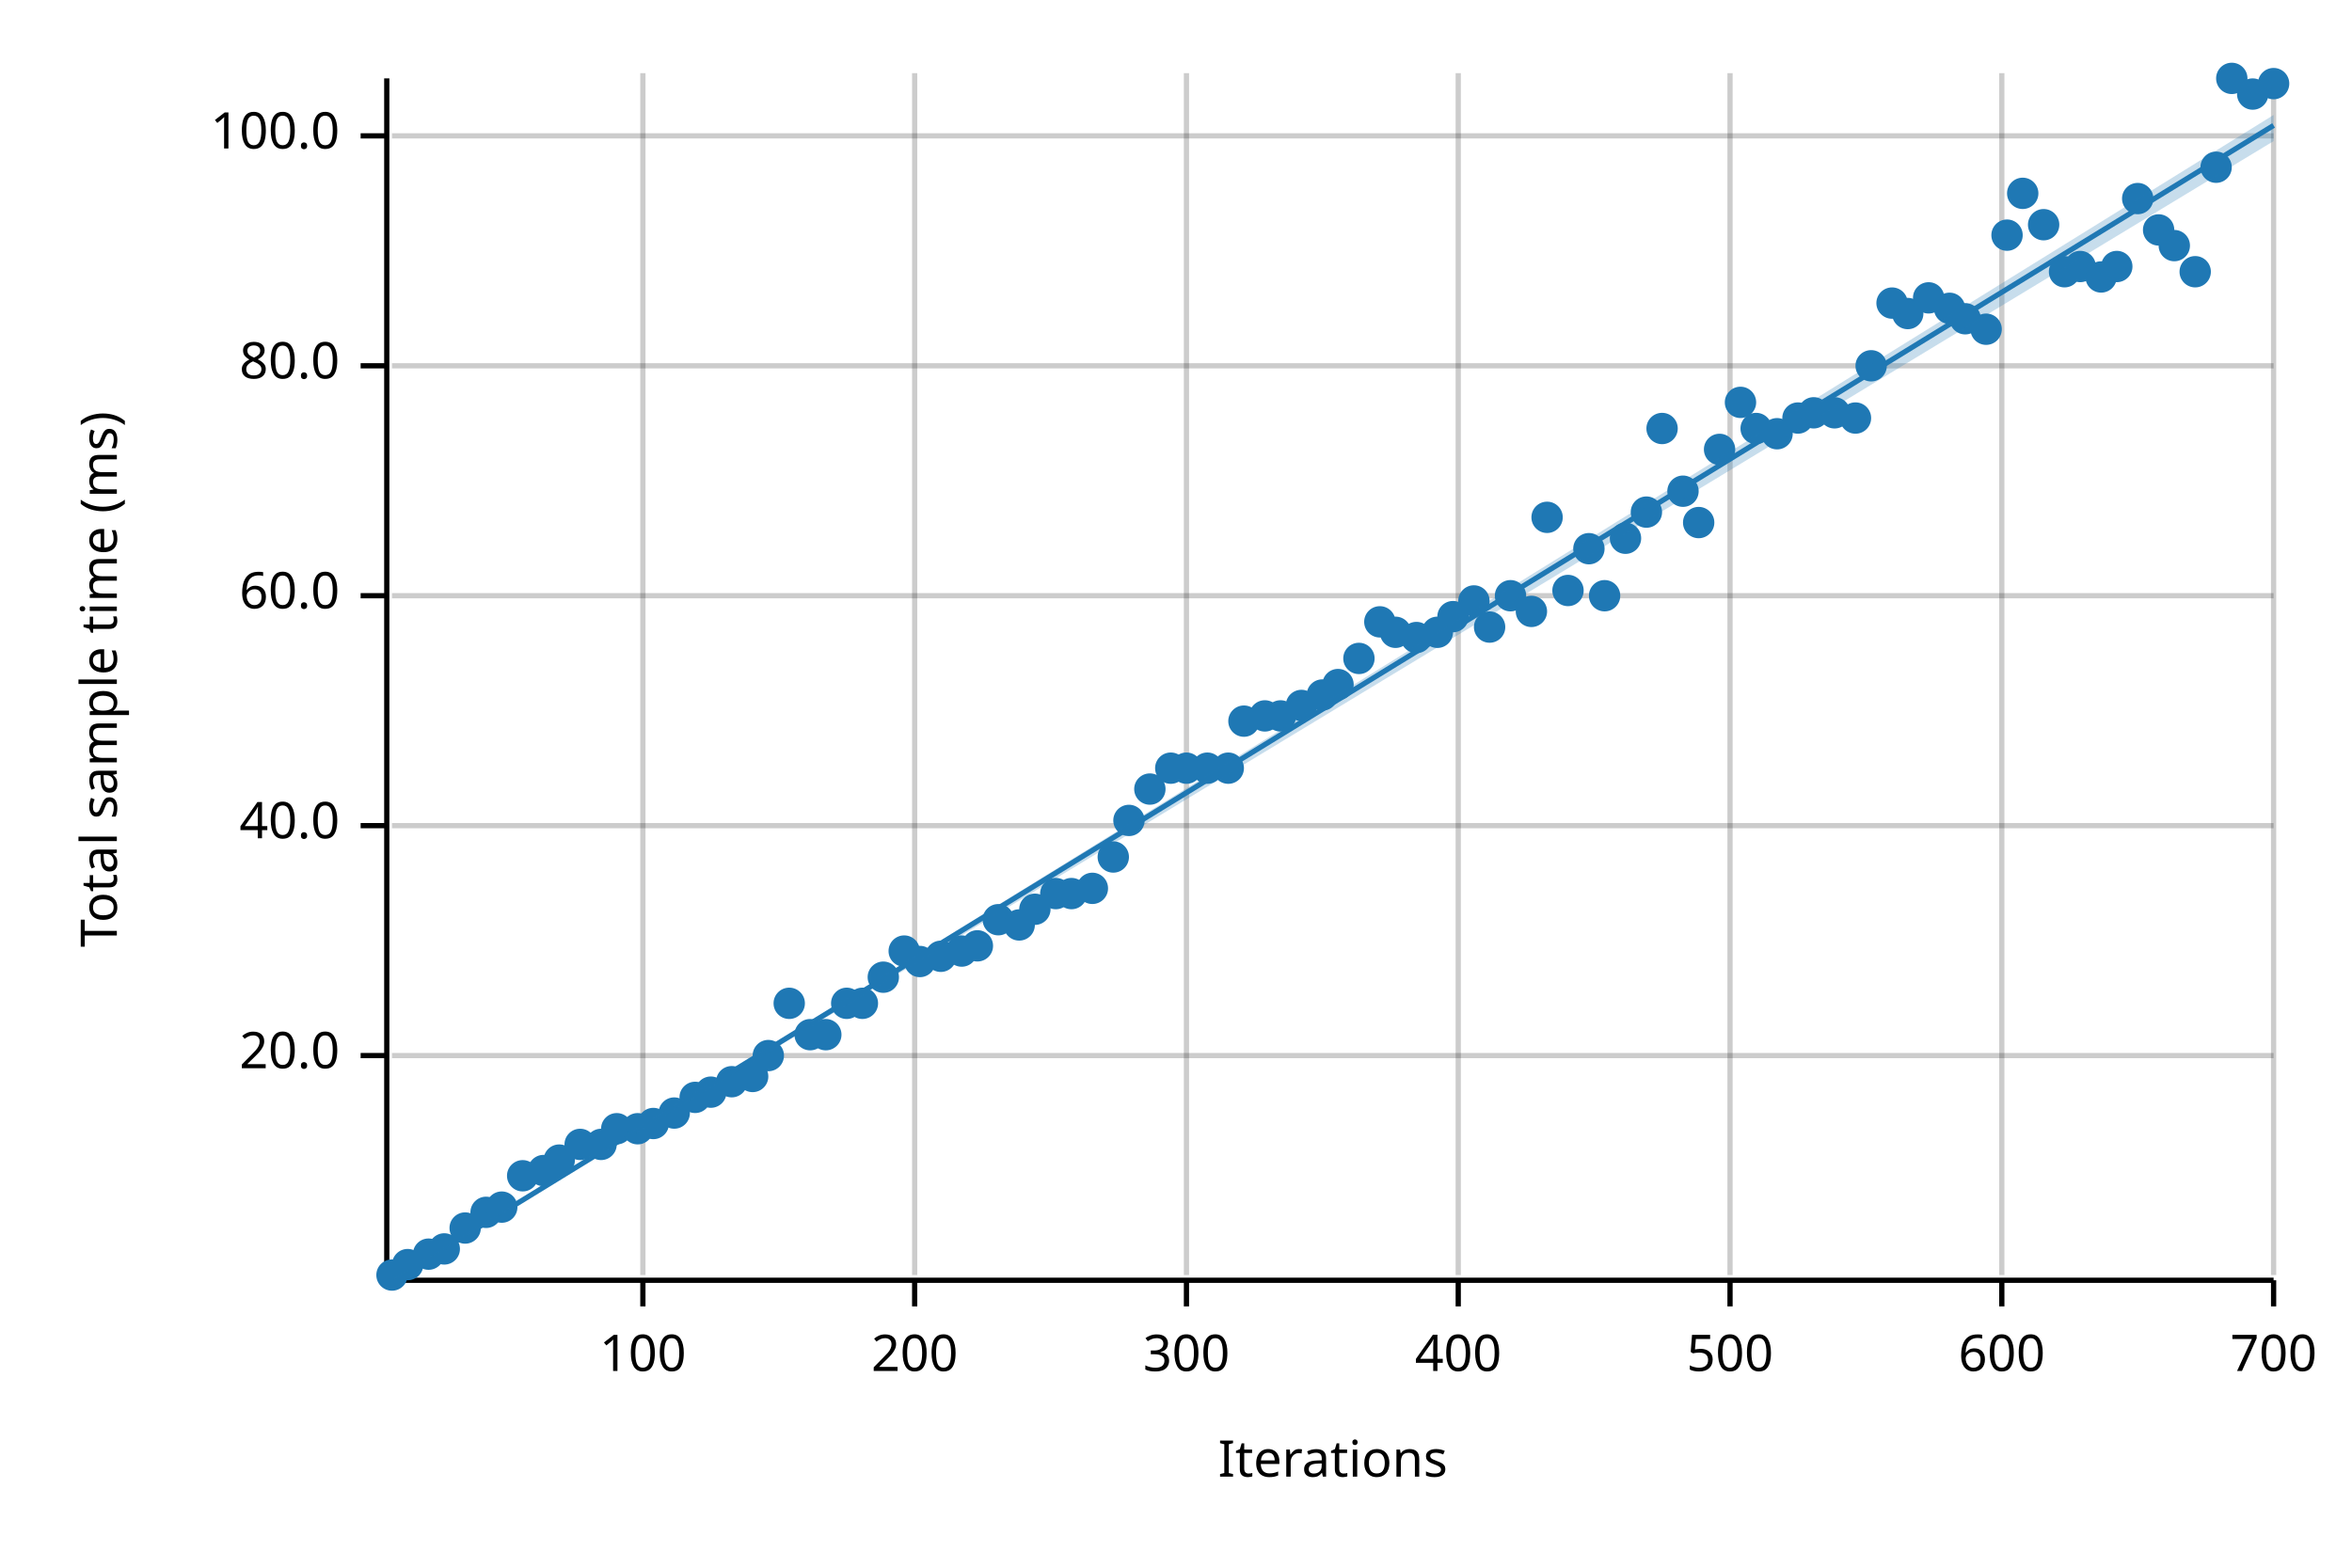
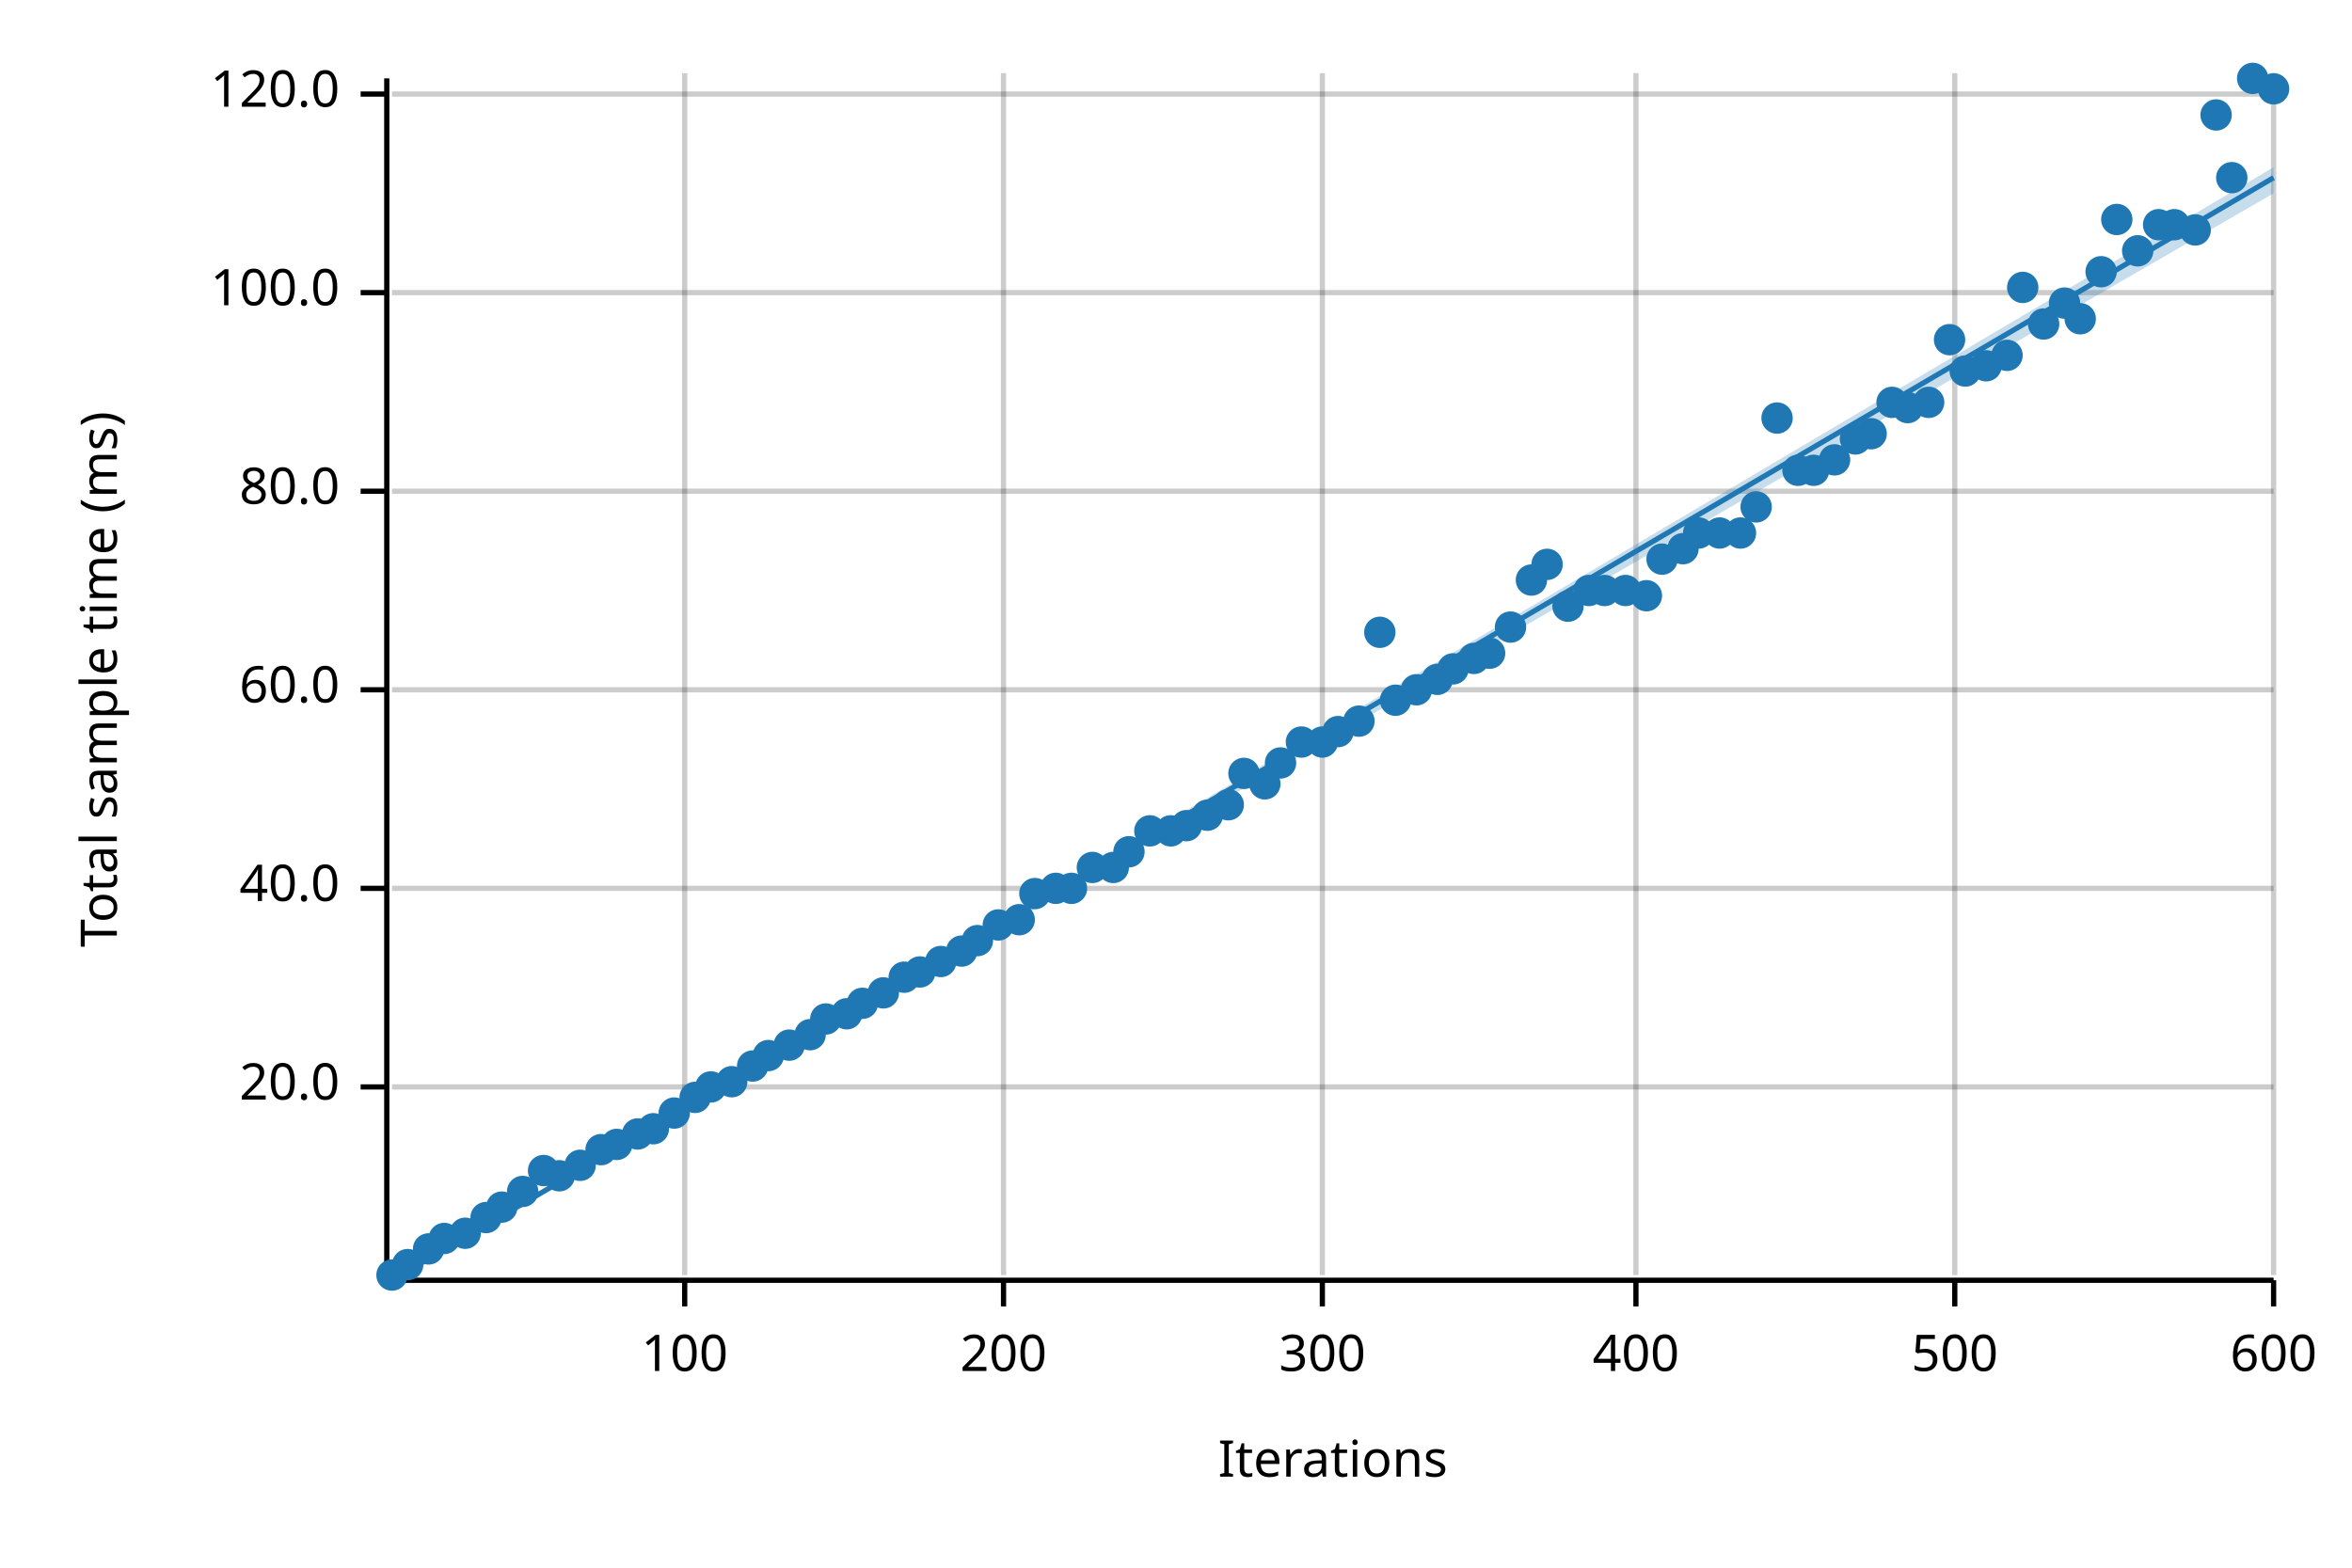
<svg xmlns="http://www.w3.org/2000/svg" width="450" height="300" viewBox="0 0 450 300">
  <text x="15" y="130" dy="0.76em" text-anchor="middle" font-family="sans-serif" font-size="9.677" opacity="1" fill="#000000" transform="rotate(270, 15, 130)">
Total sample time (ms)
</text>
  <text x="255" y="285" dy="-0.5ex" text-anchor="middle" font-family="sans-serif" font-size="9.677" opacity="1" fill="#000000">
Iterations
</text>
-   <line opacity="0.2" stroke="#000000" stroke-width="1" x1="123" y1="244" x2="123" y2="14" />
-   <line opacity="0.2" stroke="#000000" stroke-width="1" x1="175" y1="244" x2="175" y2="14" />
-   <line opacity="0.2" stroke="#000000" stroke-width="1" x1="227" y1="244" x2="227" y2="14" />
-   <line opacity="0.2" stroke="#000000" stroke-width="1" x1="279" y1="244" x2="279" y2="14" />
-   <line opacity="0.2" stroke="#000000" stroke-width="1" x1="331" y1="244" x2="331" y2="14" />
-   <line opacity="0.2" stroke="#000000" stroke-width="1" x1="383" y1="244" x2="383" y2="14" />
+   <line opacity="0.2" stroke="#000000" stroke-width="1" x1="131" y1="244" x2="131" y2="14" />
+   <line opacity="0.2" stroke="#000000" stroke-width="1" x1="192" y1="244" x2="192" y2="14" />
+   <line opacity="0.2" stroke="#000000" stroke-width="1" x1="253" y1="244" x2="253" y2="14" />
+   <line opacity="0.2" stroke="#000000" stroke-width="1" x1="313" y1="244" x2="313" y2="14" />
+   <line opacity="0.2" stroke="#000000" stroke-width="1" x1="374" y1="244" x2="374" y2="14" />
  <line opacity="0.2" stroke="#000000" stroke-width="1" x1="435" y1="244" x2="435" y2="14" />
-   <line opacity="0.2" stroke="#000000" stroke-width="1" x1="75" y1="202" x2="435" y2="202" />
-   <line opacity="0.2" stroke="#000000" stroke-width="1" x1="75" y1="158" x2="435" y2="158" />
-   <line opacity="0.2" stroke="#000000" stroke-width="1" x1="75" y1="114" x2="435" y2="114" />
-   <line opacity="0.2" stroke="#000000" stroke-width="1" x1="75" y1="70" x2="435" y2="70" />
-   <line opacity="0.2" stroke="#000000" stroke-width="1" x1="75" y1="26" x2="435" y2="26" />
+   <line opacity="0.2" stroke="#000000" stroke-width="1" x1="75" y1="208" x2="435" y2="208" />
+   <line opacity="0.2" stroke="#000000" stroke-width="1" x1="75" y1="170" x2="435" y2="170" />
+   <line opacity="0.2" stroke="#000000" stroke-width="1" x1="75" y1="132" x2="435" y2="132" />
+   <line opacity="0.2" stroke="#000000" stroke-width="1" x1="75" y1="94" x2="435" y2="94" />
+   <line opacity="0.2" stroke="#000000" stroke-width="1" x1="75" y1="56" x2="435" y2="56" />
+   <line opacity="0.2" stroke="#000000" stroke-width="1" x1="75" y1="18" x2="435" y2="18" />
  <polyline fill="none" opacity="1" stroke="#000000" stroke-width="1" points="74,15 74,245 " />
-   <text x="65" y="202" dy="0.5ex" text-anchor="end" font-family="sans-serif" font-size="9.677" opacity="1" fill="#000000">
+   <text x="65" y="208" dy="0.5ex" text-anchor="end" font-family="sans-serif" font-size="9.677" opacity="1" fill="#000000">
20.0
</text>
-   <polyline fill="none" opacity="1" stroke="#000000" stroke-width="1" points="69,202 74,202 " />
-   <text x="65" y="158" dy="0.5ex" text-anchor="end" font-family="sans-serif" font-size="9.677" opacity="1" fill="#000000">
+   <polyline fill="none" opacity="1" stroke="#000000" stroke-width="1" points="69,208 74,208 " />
+   <text x="65" y="170" dy="0.5ex" text-anchor="end" font-family="sans-serif" font-size="9.677" opacity="1" fill="#000000">
40.0
</text>
-   <polyline fill="none" opacity="1" stroke="#000000" stroke-width="1" points="69,158 74,158 " />
-   <text x="65" y="114" dy="0.5ex" text-anchor="end" font-family="sans-serif" font-size="9.677" opacity="1" fill="#000000">
+   <polyline fill="none" opacity="1" stroke="#000000" stroke-width="1" points="69,170 74,170 " />
+   <text x="65" y="132" dy="0.5ex" text-anchor="end" font-family="sans-serif" font-size="9.677" opacity="1" fill="#000000">
60.0
</text>
-   <polyline fill="none" opacity="1" stroke="#000000" stroke-width="1" points="69,114 74,114 " />
-   <text x="65" y="70" dy="0.5ex" text-anchor="end" font-family="sans-serif" font-size="9.677" opacity="1" fill="#000000">
+   <polyline fill="none" opacity="1" stroke="#000000" stroke-width="1" points="69,132 74,132 " />
+   <text x="65" y="94" dy="0.5ex" text-anchor="end" font-family="sans-serif" font-size="9.677" opacity="1" fill="#000000">
80.0
</text>
-   <polyline fill="none" opacity="1" stroke="#000000" stroke-width="1" points="69,70 74,70 " />
-   <text x="65" y="26" dy="0.5ex" text-anchor="end" font-family="sans-serif" font-size="9.677" opacity="1" fill="#000000">
+   <polyline fill="none" opacity="1" stroke="#000000" stroke-width="1" points="69,94 74,94 " />
+   <text x="65" y="56" dy="0.5ex" text-anchor="end" font-family="sans-serif" font-size="9.677" opacity="1" fill="#000000">
100.0
</text>
-   <polyline fill="none" opacity="1" stroke="#000000" stroke-width="1" points="69,26 74,26 " />
+   <polyline fill="none" opacity="1" stroke="#000000" stroke-width="1" points="69,56 74,56 " />
+   <text x="65" y="18" dy="0.5ex" text-anchor="end" font-family="sans-serif" font-size="9.677" opacity="1" fill="#000000">
+ 120.0
+ </text>
+   <polyline fill="none" opacity="1" stroke="#000000" stroke-width="1" points="69,18 74,18 " />
  <polyline fill="none" opacity="1" stroke="#000000" stroke-width="1" points="75,245 435,245 " />
-   <text x="123" y="255" dy="0.76em" text-anchor="middle" font-family="sans-serif" font-size="9.677" opacity="1" fill="#000000">
+   <text x="131" y="255" dy="0.76em" text-anchor="middle" font-family="sans-serif" font-size="9.677" opacity="1" fill="#000000">
100
</text>
-   <polyline fill="none" opacity="1" stroke="#000000" stroke-width="1" points="123,245 123,250 " />
-   <text x="175" y="255" dy="0.76em" text-anchor="middle" font-family="sans-serif" font-size="9.677" opacity="1" fill="#000000">
+   <polyline fill="none" opacity="1" stroke="#000000" stroke-width="1" points="131,245 131,250 " />
+   <text x="192" y="255" dy="0.76em" text-anchor="middle" font-family="sans-serif" font-size="9.677" opacity="1" fill="#000000">
200
</text>
-   <polyline fill="none" opacity="1" stroke="#000000" stroke-width="1" points="175,245 175,250 " />
-   <text x="227" y="255" dy="0.76em" text-anchor="middle" font-family="sans-serif" font-size="9.677" opacity="1" fill="#000000">
+   <polyline fill="none" opacity="1" stroke="#000000" stroke-width="1" points="192,245 192,250 " />
+   <text x="253" y="255" dy="0.76em" text-anchor="middle" font-family="sans-serif" font-size="9.677" opacity="1" fill="#000000">
300
</text>
-   <polyline fill="none" opacity="1" stroke="#000000" stroke-width="1" points="227,245 227,250 " />
-   <text x="279" y="255" dy="0.76em" text-anchor="middle" font-family="sans-serif" font-size="9.677" opacity="1" fill="#000000">
+   <polyline fill="none" opacity="1" stroke="#000000" stroke-width="1" points="253,245 253,250 " />
+   <text x="313" y="255" dy="0.76em" text-anchor="middle" font-family="sans-serif" font-size="9.677" opacity="1" fill="#000000">
400
</text>
-   <polyline fill="none" opacity="1" stroke="#000000" stroke-width="1" points="279,245 279,250 " />
-   <text x="331" y="255" dy="0.76em" text-anchor="middle" font-family="sans-serif" font-size="9.677" opacity="1" fill="#000000">
+   <polyline fill="none" opacity="1" stroke="#000000" stroke-width="1" points="313,245 313,250 " />
+   <text x="374" y="255" dy="0.76em" text-anchor="middle" font-family="sans-serif" font-size="9.677" opacity="1" fill="#000000">
500
</text>
-   <polyline fill="none" opacity="1" stroke="#000000" stroke-width="1" points="331,245 331,250 " />
-   <text x="383" y="255" dy="0.76em" text-anchor="middle" font-family="sans-serif" font-size="9.677" opacity="1" fill="#000000">
+   <polyline fill="none" opacity="1" stroke="#000000" stroke-width="1" points="374,245 374,250 " />
+   <text x="435" y="255" dy="0.76em" text-anchor="middle" font-family="sans-serif" font-size="9.677" opacity="1" fill="#000000">
600
- </text>
-   <polyline fill="none" opacity="1" stroke="#000000" stroke-width="1" points="383,245 383,250 " />
-   <text x="435" y="255" dy="0.76em" text-anchor="middle" font-family="sans-serif" font-size="9.677" opacity="1" fill="#000000">
- 700
</text>
  <polyline fill="none" opacity="1" stroke="#000000" stroke-width="1" points="435,245 435,250 " />
  <circle cx="75" cy="244" r="3" opacity="1" fill="#1F78B4" stroke="none" />
  <circle cx="78" cy="242" r="3" opacity="1" fill="#1F78B4" stroke="none" />
-   <circle cx="82" cy="240" r="3" opacity="1" fill="#1F78B4" stroke="none" />
-   <circle cx="85" cy="239" r="3" opacity="1" fill="#1F78B4" stroke="none" />
-   <circle cx="89" cy="235" r="3" opacity="1" fill="#1F78B4" stroke="none" />
-   <circle cx="93" cy="232" r="3" opacity="1" fill="#1F78B4" stroke="none" />
+   <circle cx="82" cy="239" r="3" opacity="1" fill="#1F78B4" stroke="none" />
+   <circle cx="85" cy="237" r="3" opacity="1" fill="#1F78B4" stroke="none" />
+   <circle cx="89" cy="236" r="3" opacity="1" fill="#1F78B4" stroke="none" />
+   <circle cx="93" cy="233" r="3" opacity="1" fill="#1F78B4" stroke="none" />
  <circle cx="96" cy="231" r="3" opacity="1" fill="#1F78B4" stroke="none" />
-   <circle cx="100" cy="225" r="3" opacity="1" fill="#1F78B4" stroke="none" />
+   <circle cx="100" cy="228" r="3" opacity="1" fill="#1F78B4" stroke="none" />
  <circle cx="104" cy="224" r="3" opacity="1" fill="#1F78B4" stroke="none" />
-   <circle cx="107" cy="222" r="3" opacity="1" fill="#1F78B4" stroke="none" />
-   <circle cx="111" cy="219" r="3" opacity="1" fill="#1F78B4" stroke="none" />
-   <circle cx="115" cy="219" r="3" opacity="1" fill="#1F78B4" stroke="none" />
-   <circle cx="118" cy="216" r="3" opacity="1" fill="#1F78B4" stroke="none" />
-   <circle cx="122" cy="216" r="3" opacity="1" fill="#1F78B4" stroke="none" />
-   <circle cx="125" cy="215" r="3" opacity="1" fill="#1F78B4" stroke="none" />
+   <circle cx="107" cy="225" r="3" opacity="1" fill="#1F78B4" stroke="none" />
+   <circle cx="111" cy="223" r="3" opacity="1" fill="#1F78B4" stroke="none" />
+   <circle cx="115" cy="220" r="3" opacity="1" fill="#1F78B4" stroke="none" />
+   <circle cx="118" cy="219" r="3" opacity="1" fill="#1F78B4" stroke="none" />
+   <circle cx="122" cy="217" r="3" opacity="1" fill="#1F78B4" stroke="none" />
+   <circle cx="125" cy="216" r="3" opacity="1" fill="#1F78B4" stroke="none" />
  <circle cx="129" cy="213" r="3" opacity="1" fill="#1F78B4" stroke="none" />
  <circle cx="133" cy="210" r="3" opacity="1" fill="#1F78B4" stroke="none" />
-   <circle cx="136" cy="209" r="3" opacity="1" fill="#1F78B4" stroke="none" />
+   <circle cx="136" cy="208" r="3" opacity="1" fill="#1F78B4" stroke="none" />
  <circle cx="140" cy="207" r="3" opacity="1" fill="#1F78B4" stroke="none" />
-   <circle cx="144" cy="206" r="3" opacity="1" fill="#1F78B4" stroke="none" />
+   <circle cx="144" cy="204" r="3" opacity="1" fill="#1F78B4" stroke="none" />
  <circle cx="147" cy="202" r="3" opacity="1" fill="#1F78B4" stroke="none" />
-   <circle cx="151" cy="192" r="3" opacity="1" fill="#1F78B4" stroke="none" />
+   <circle cx="151" cy="200" r="3" opacity="1" fill="#1F78B4" stroke="none" />
  <circle cx="155" cy="198" r="3" opacity="1" fill="#1F78B4" stroke="none" />
-   <circle cx="158" cy="198" r="3" opacity="1" fill="#1F78B4" stroke="none" />
-   <circle cx="162" cy="192" r="3" opacity="1" fill="#1F78B4" stroke="none" />
+   <circle cx="158" cy="195" r="3" opacity="1" fill="#1F78B4" stroke="none" />
+   <circle cx="162" cy="194" r="3" opacity="1" fill="#1F78B4" stroke="none" />
  <circle cx="165" cy="192" r="3" opacity="1" fill="#1F78B4" stroke="none" />
-   <circle cx="169" cy="187" r="3" opacity="1" fill="#1F78B4" stroke="none" />
-   <circle cx="173" cy="182" r="3" opacity="1" fill="#1F78B4" stroke="none" />
-   <circle cx="176" cy="184" r="3" opacity="1" fill="#1F78B4" stroke="none" />
-   <circle cx="180" cy="183" r="3" opacity="1" fill="#1F78B4" stroke="none" />
+   <circle cx="169" cy="190" r="3" opacity="1" fill="#1F78B4" stroke="none" />
+   <circle cx="173" cy="187" r="3" opacity="1" fill="#1F78B4" stroke="none" />
+   <circle cx="176" cy="186" r="3" opacity="1" fill="#1F78B4" stroke="none" />
+   <circle cx="180" cy="184" r="3" opacity="1" fill="#1F78B4" stroke="none" />
  <circle cx="184" cy="182" r="3" opacity="1" fill="#1F78B4" stroke="none" />
-   <circle cx="187" cy="181" r="3" opacity="1" fill="#1F78B4" stroke="none" />
-   <circle cx="191" cy="176" r="3" opacity="1" fill="#1F78B4" stroke="none" />
-   <circle cx="195" cy="177" r="3" opacity="1" fill="#1F78B4" stroke="none" />
-   <circle cx="198" cy="174" r="3" opacity="1" fill="#1F78B4" stroke="none" />
-   <circle cx="202" cy="171" r="3" opacity="1" fill="#1F78B4" stroke="none" />
-   <circle cx="205" cy="171" r="3" opacity="1" fill="#1F78B4" stroke="none" />
-   <circle cx="209" cy="170" r="3" opacity="1" fill="#1F78B4" stroke="none" />
-   <circle cx="213" cy="164" r="3" opacity="1" fill="#1F78B4" stroke="none" />
-   <circle cx="216" cy="157" r="3" opacity="1" fill="#1F78B4" stroke="none" />
-   <circle cx="220" cy="151" r="3" opacity="1" fill="#1F78B4" stroke="none" />
-   <circle cx="224" cy="147" r="3" opacity="1" fill="#1F78B4" stroke="none" />
-   <circle cx="227" cy="147" r="3" opacity="1" fill="#1F78B4" stroke="none" />
-   <circle cx="231" cy="147" r="3" opacity="1" fill="#1F78B4" stroke="none" />
-   <circle cx="235" cy="147" r="3" opacity="1" fill="#1F78B4" stroke="none" />
-   <circle cx="238" cy="138" r="3" opacity="1" fill="#1F78B4" stroke="none" />
-   <circle cx="242" cy="137" r="3" opacity="1" fill="#1F78B4" stroke="none" />
-   <circle cx="245" cy="137" r="3" opacity="1" fill="#1F78B4" stroke="none" />
-   <circle cx="249" cy="135" r="3" opacity="1" fill="#1F78B4" stroke="none" />
-   <circle cx="253" cy="133" r="3" opacity="1" fill="#1F78B4" stroke="none" />
-   <circle cx="256" cy="131" r="3" opacity="1" fill="#1F78B4" stroke="none" />
-   <circle cx="260" cy="126" r="3" opacity="1" fill="#1F78B4" stroke="none" />
-   <circle cx="264" cy="119" r="3" opacity="1" fill="#1F78B4" stroke="none" />
-   <circle cx="267" cy="121" r="3" opacity="1" fill="#1F78B4" stroke="none" />
-   <circle cx="271" cy="122" r="3" opacity="1" fill="#1F78B4" stroke="none" />
-   <circle cx="275" cy="121" r="3" opacity="1" fill="#1F78B4" stroke="none" />
-   <circle cx="278" cy="118" r="3" opacity="1" fill="#1F78B4" stroke="none" />
-   <circle cx="282" cy="115" r="3" opacity="1" fill="#1F78B4" stroke="none" />
-   <circle cx="285" cy="120" r="3" opacity="1" fill="#1F78B4" stroke="none" />
-   <circle cx="289" cy="114" r="3" opacity="1" fill="#1F78B4" stroke="none" />
-   <circle cx="293" cy="117" r="3" opacity="1" fill="#1F78B4" stroke="none" />
-   <circle cx="296" cy="99" r="3" opacity="1" fill="#1F78B4" stroke="none" />
-   <circle cx="300" cy="113" r="3" opacity="1" fill="#1F78B4" stroke="none" />
-   <circle cx="304" cy="105" r="3" opacity="1" fill="#1F78B4" stroke="none" />
-   <circle cx="307" cy="114" r="3" opacity="1" fill="#1F78B4" stroke="none" />
-   <circle cx="311" cy="103" r="3" opacity="1" fill="#1F78B4" stroke="none" />
-   <circle cx="315" cy="98" r="3" opacity="1" fill="#1F78B4" stroke="none" />
-   <circle cx="318" cy="82" r="3" opacity="1" fill="#1F78B4" stroke="none" />
-   <circle cx="322" cy="94" r="3" opacity="1" fill="#1F78B4" stroke="none" />
-   <circle cx="325" cy="100" r="3" opacity="1" fill="#1F78B4" stroke="none" />
-   <circle cx="329" cy="86" r="3" opacity="1" fill="#1F78B4" stroke="none" />
-   <circle cx="333" cy="77" r="3" opacity="1" fill="#1F78B4" stroke="none" />
-   <circle cx="336" cy="82" r="3" opacity="1" fill="#1F78B4" stroke="none" />
-   <circle cx="340" cy="83" r="3" opacity="1" fill="#1F78B4" stroke="none" />
-   <circle cx="344" cy="80" r="3" opacity="1" fill="#1F78B4" stroke="none" />
-   <circle cx="347" cy="79" r="3" opacity="1" fill="#1F78B4" stroke="none" />
-   <circle cx="351" cy="79" r="3" opacity="1" fill="#1F78B4" stroke="none" />
-   <circle cx="355" cy="80" r="3" opacity="1" fill="#1F78B4" stroke="none" />
-   <circle cx="358" cy="70" r="3" opacity="1" fill="#1F78B4" stroke="none" />
-   <circle cx="362" cy="58" r="3" opacity="1" fill="#1F78B4" stroke="none" />
-   <circle cx="365" cy="60" r="3" opacity="1" fill="#1F78B4" stroke="none" />
-   <circle cx="369" cy="57" r="3" opacity="1" fill="#1F78B4" stroke="none" />
-   <circle cx="373" cy="59" r="3" opacity="1" fill="#1F78B4" stroke="none" />
-   <circle cx="376" cy="61" r="3" opacity="1" fill="#1F78B4" stroke="none" />
-   <circle cx="380" cy="63" r="3" opacity="1" fill="#1F78B4" stroke="none" />
-   <circle cx="384" cy="45" r="3" opacity="1" fill="#1F78B4" stroke="none" />
-   <circle cx="387" cy="37" r="3" opacity="1" fill="#1F78B4" stroke="none" />
-   <circle cx="391" cy="43" r="3" opacity="1" fill="#1F78B4" stroke="none" />
-   <circle cx="395" cy="52" r="3" opacity="1" fill="#1F78B4" stroke="none" />
-   <circle cx="398" cy="51" r="3" opacity="1" fill="#1F78B4" stroke="none" />
-   <circle cx="402" cy="53" r="3" opacity="1" fill="#1F78B4" stroke="none" />
-   <circle cx="405" cy="51" r="3" opacity="1" fill="#1F78B4" stroke="none" />
-   <circle cx="409" cy="38" r="3" opacity="1" fill="#1F78B4" stroke="none" />
-   <circle cx="413" cy="44" r="3" opacity="1" fill="#1F78B4" stroke="none" />
-   <circle cx="416" cy="47" r="3" opacity="1" fill="#1F78B4" stroke="none" />
-   <circle cx="420" cy="52" r="3" opacity="1" fill="#1F78B4" stroke="none" />
-   <circle cx="424" cy="32" r="3" opacity="1" fill="#1F78B4" stroke="none" />
-   <circle cx="427" cy="15" r="3" opacity="1" fill="#1F78B4" stroke="none" />
-   <circle cx="431" cy="18" r="3" opacity="1" fill="#1F78B4" stroke="none" />
-   <circle cx="435" cy="16" r="3" opacity="1" fill="#1F78B4" stroke="none" />
-   <polyline fill="none" opacity="1" stroke="#1F78B4" stroke-width="1" points="75,245 435,24 " />
-   <polygon opacity="0.25" fill="#1F78B4" points="75,245 435,27 435,22 " />
+   <circle cx="187" cy="180" r="3" opacity="1" fill="#1F78B4" stroke="none" />
+   <circle cx="191" cy="177" r="3" opacity="1" fill="#1F78B4" stroke="none" />
+   <circle cx="195" cy="176" r="3" opacity="1" fill="#1F78B4" stroke="none" />
+   <circle cx="198" cy="171" r="3" opacity="1" fill="#1F78B4" stroke="none" />
+   <circle cx="202" cy="170" r="3" opacity="1" fill="#1F78B4" stroke="none" />
+   <circle cx="205" cy="170" r="3" opacity="1" fill="#1F78B4" stroke="none" />
+   <circle cx="209" cy="166" r="3" opacity="1" fill="#1F78B4" stroke="none" />
+   <circle cx="213" cy="166" r="3" opacity="1" fill="#1F78B4" stroke="none" />
+   <circle cx="216" cy="163" r="3" opacity="1" fill="#1F78B4" stroke="none" />
+   <circle cx="220" cy="159" r="3" opacity="1" fill="#1F78B4" stroke="none" />
+   <circle cx="224" cy="159" r="3" opacity="1" fill="#1F78B4" stroke="none" />
+   <circle cx="227" cy="158" r="3" opacity="1" fill="#1F78B4" stroke="none" />
+   <circle cx="231" cy="156" r="3" opacity="1" fill="#1F78B4" stroke="none" />
+   <circle cx="235" cy="154" r="3" opacity="1" fill="#1F78B4" stroke="none" />
+   <circle cx="238" cy="148" r="3" opacity="1" fill="#1F78B4" stroke="none" />
+   <circle cx="242" cy="150" r="3" opacity="1" fill="#1F78B4" stroke="none" />
+   <circle cx="245" cy="146" r="3" opacity="1" fill="#1F78B4" stroke="none" />
+   <circle cx="249" cy="142" r="3" opacity="1" fill="#1F78B4" stroke="none" />
+   <circle cx="253" cy="142" r="3" opacity="1" fill="#1F78B4" stroke="none" />
+   <circle cx="256" cy="140" r="3" opacity="1" fill="#1F78B4" stroke="none" />
+   <circle cx="260" cy="138" r="3" opacity="1" fill="#1F78B4" stroke="none" />
+   <circle cx="264" cy="121" r="3" opacity="1" fill="#1F78B4" stroke="none" />
+   <circle cx="267" cy="134" r="3" opacity="1" fill="#1F78B4" stroke="none" />
+   <circle cx="271" cy="132" r="3" opacity="1" fill="#1F78B4" stroke="none" />
+   <circle cx="275" cy="130" r="3" opacity="1" fill="#1F78B4" stroke="none" />
+   <circle cx="278" cy="128" r="3" opacity="1" fill="#1F78B4" stroke="none" />
+   <circle cx="282" cy="126" r="3" opacity="1" fill="#1F78B4" stroke="none" />
+   <circle cx="285" cy="125" r="3" opacity="1" fill="#1F78B4" stroke="none" />
+   <circle cx="289" cy="120" r="3" opacity="1" fill="#1F78B4" stroke="none" />
+   <circle cx="293" cy="111" r="3" opacity="1" fill="#1F78B4" stroke="none" />
+   <circle cx="296" cy="108" r="3" opacity="1" fill="#1F78B4" stroke="none" />
+   <circle cx="300" cy="116" r="3" opacity="1" fill="#1F78B4" stroke="none" />
+   <circle cx="304" cy="113" r="3" opacity="1" fill="#1F78B4" stroke="none" />
+   <circle cx="307" cy="113" r="3" opacity="1" fill="#1F78B4" stroke="none" />
+   <circle cx="311" cy="113" r="3" opacity="1" fill="#1F78B4" stroke="none" />
+   <circle cx="315" cy="114" r="3" opacity="1" fill="#1F78B4" stroke="none" />
+   <circle cx="318" cy="107" r="3" opacity="1" fill="#1F78B4" stroke="none" />
+   <circle cx="322" cy="105" r="3" opacity="1" fill="#1F78B4" stroke="none" />
+   <circle cx="325" cy="102" r="3" opacity="1" fill="#1F78B4" stroke="none" />
+   <circle cx="329" cy="102" r="3" opacity="1" fill="#1F78B4" stroke="none" />
+   <circle cx="333" cy="102" r="3" opacity="1" fill="#1F78B4" stroke="none" />
+   <circle cx="336" cy="97" r="3" opacity="1" fill="#1F78B4" stroke="none" />
+   <circle cx="340" cy="80" r="3" opacity="1" fill="#1F78B4" stroke="none" />
+   <circle cx="344" cy="90" r="3" opacity="1" fill="#1F78B4" stroke="none" />
+   <circle cx="347" cy="90" r="3" opacity="1" fill="#1F78B4" stroke="none" />
+   <circle cx="351" cy="88" r="3" opacity="1" fill="#1F78B4" stroke="none" />
+   <circle cx="355" cy="84" r="3" opacity="1" fill="#1F78B4" stroke="none" />
+   <circle cx="358" cy="83" r="3" opacity="1" fill="#1F78B4" stroke="none" />
+   <circle cx="362" cy="77" r="3" opacity="1" fill="#1F78B4" stroke="none" />
+   <circle cx="365" cy="78" r="3" opacity="1" fill="#1F78B4" stroke="none" />
+   <circle cx="369" cy="77" r="3" opacity="1" fill="#1F78B4" stroke="none" />
+   <circle cx="373" cy="65" r="3" opacity="1" fill="#1F78B4" stroke="none" />
+   <circle cx="376" cy="71" r="3" opacity="1" fill="#1F78B4" stroke="none" />
+   <circle cx="380" cy="70" r="3" opacity="1" fill="#1F78B4" stroke="none" />
+   <circle cx="384" cy="68" r="3" opacity="1" fill="#1F78B4" stroke="none" />
+   <circle cx="387" cy="55" r="3" opacity="1" fill="#1F78B4" stroke="none" />
+   <circle cx="391" cy="62" r="3" opacity="1" fill="#1F78B4" stroke="none" />
+   <circle cx="395" cy="58" r="3" opacity="1" fill="#1F78B4" stroke="none" />
+   <circle cx="398" cy="61" r="3" opacity="1" fill="#1F78B4" stroke="none" />
+   <circle cx="402" cy="52" r="3" opacity="1" fill="#1F78B4" stroke="none" />
+   <circle cx="405" cy="42" r="3" opacity="1" fill="#1F78B4" stroke="none" />
+   <circle cx="409" cy="48" r="3" opacity="1" fill="#1F78B4" stroke="none" />
+   <circle cx="413" cy="43" r="3" opacity="1" fill="#1F78B4" stroke="none" />
+   <circle cx="416" cy="43" r="3" opacity="1" fill="#1F78B4" stroke="none" />
+   <circle cx="420" cy="44" r="3" opacity="1" fill="#1F78B4" stroke="none" />
+   <circle cx="424" cy="22" r="3" opacity="1" fill="#1F78B4" stroke="none" />
+   <circle cx="427" cy="34" r="3" opacity="1" fill="#1F78B4" stroke="none" />
+   <circle cx="431" cy="15" r="3" opacity="1" fill="#1F78B4" stroke="none" />
+   <circle cx="435" cy="17" r="3" opacity="1" fill="#1F78B4" stroke="none" />
+   <polyline fill="none" opacity="1" stroke="#1F78B4" stroke-width="1" points="75,245 435,34 " />
+   <polygon opacity="0.25" fill="#1F78B4" points="75,245 435,37 435,32 " />
</svg>
